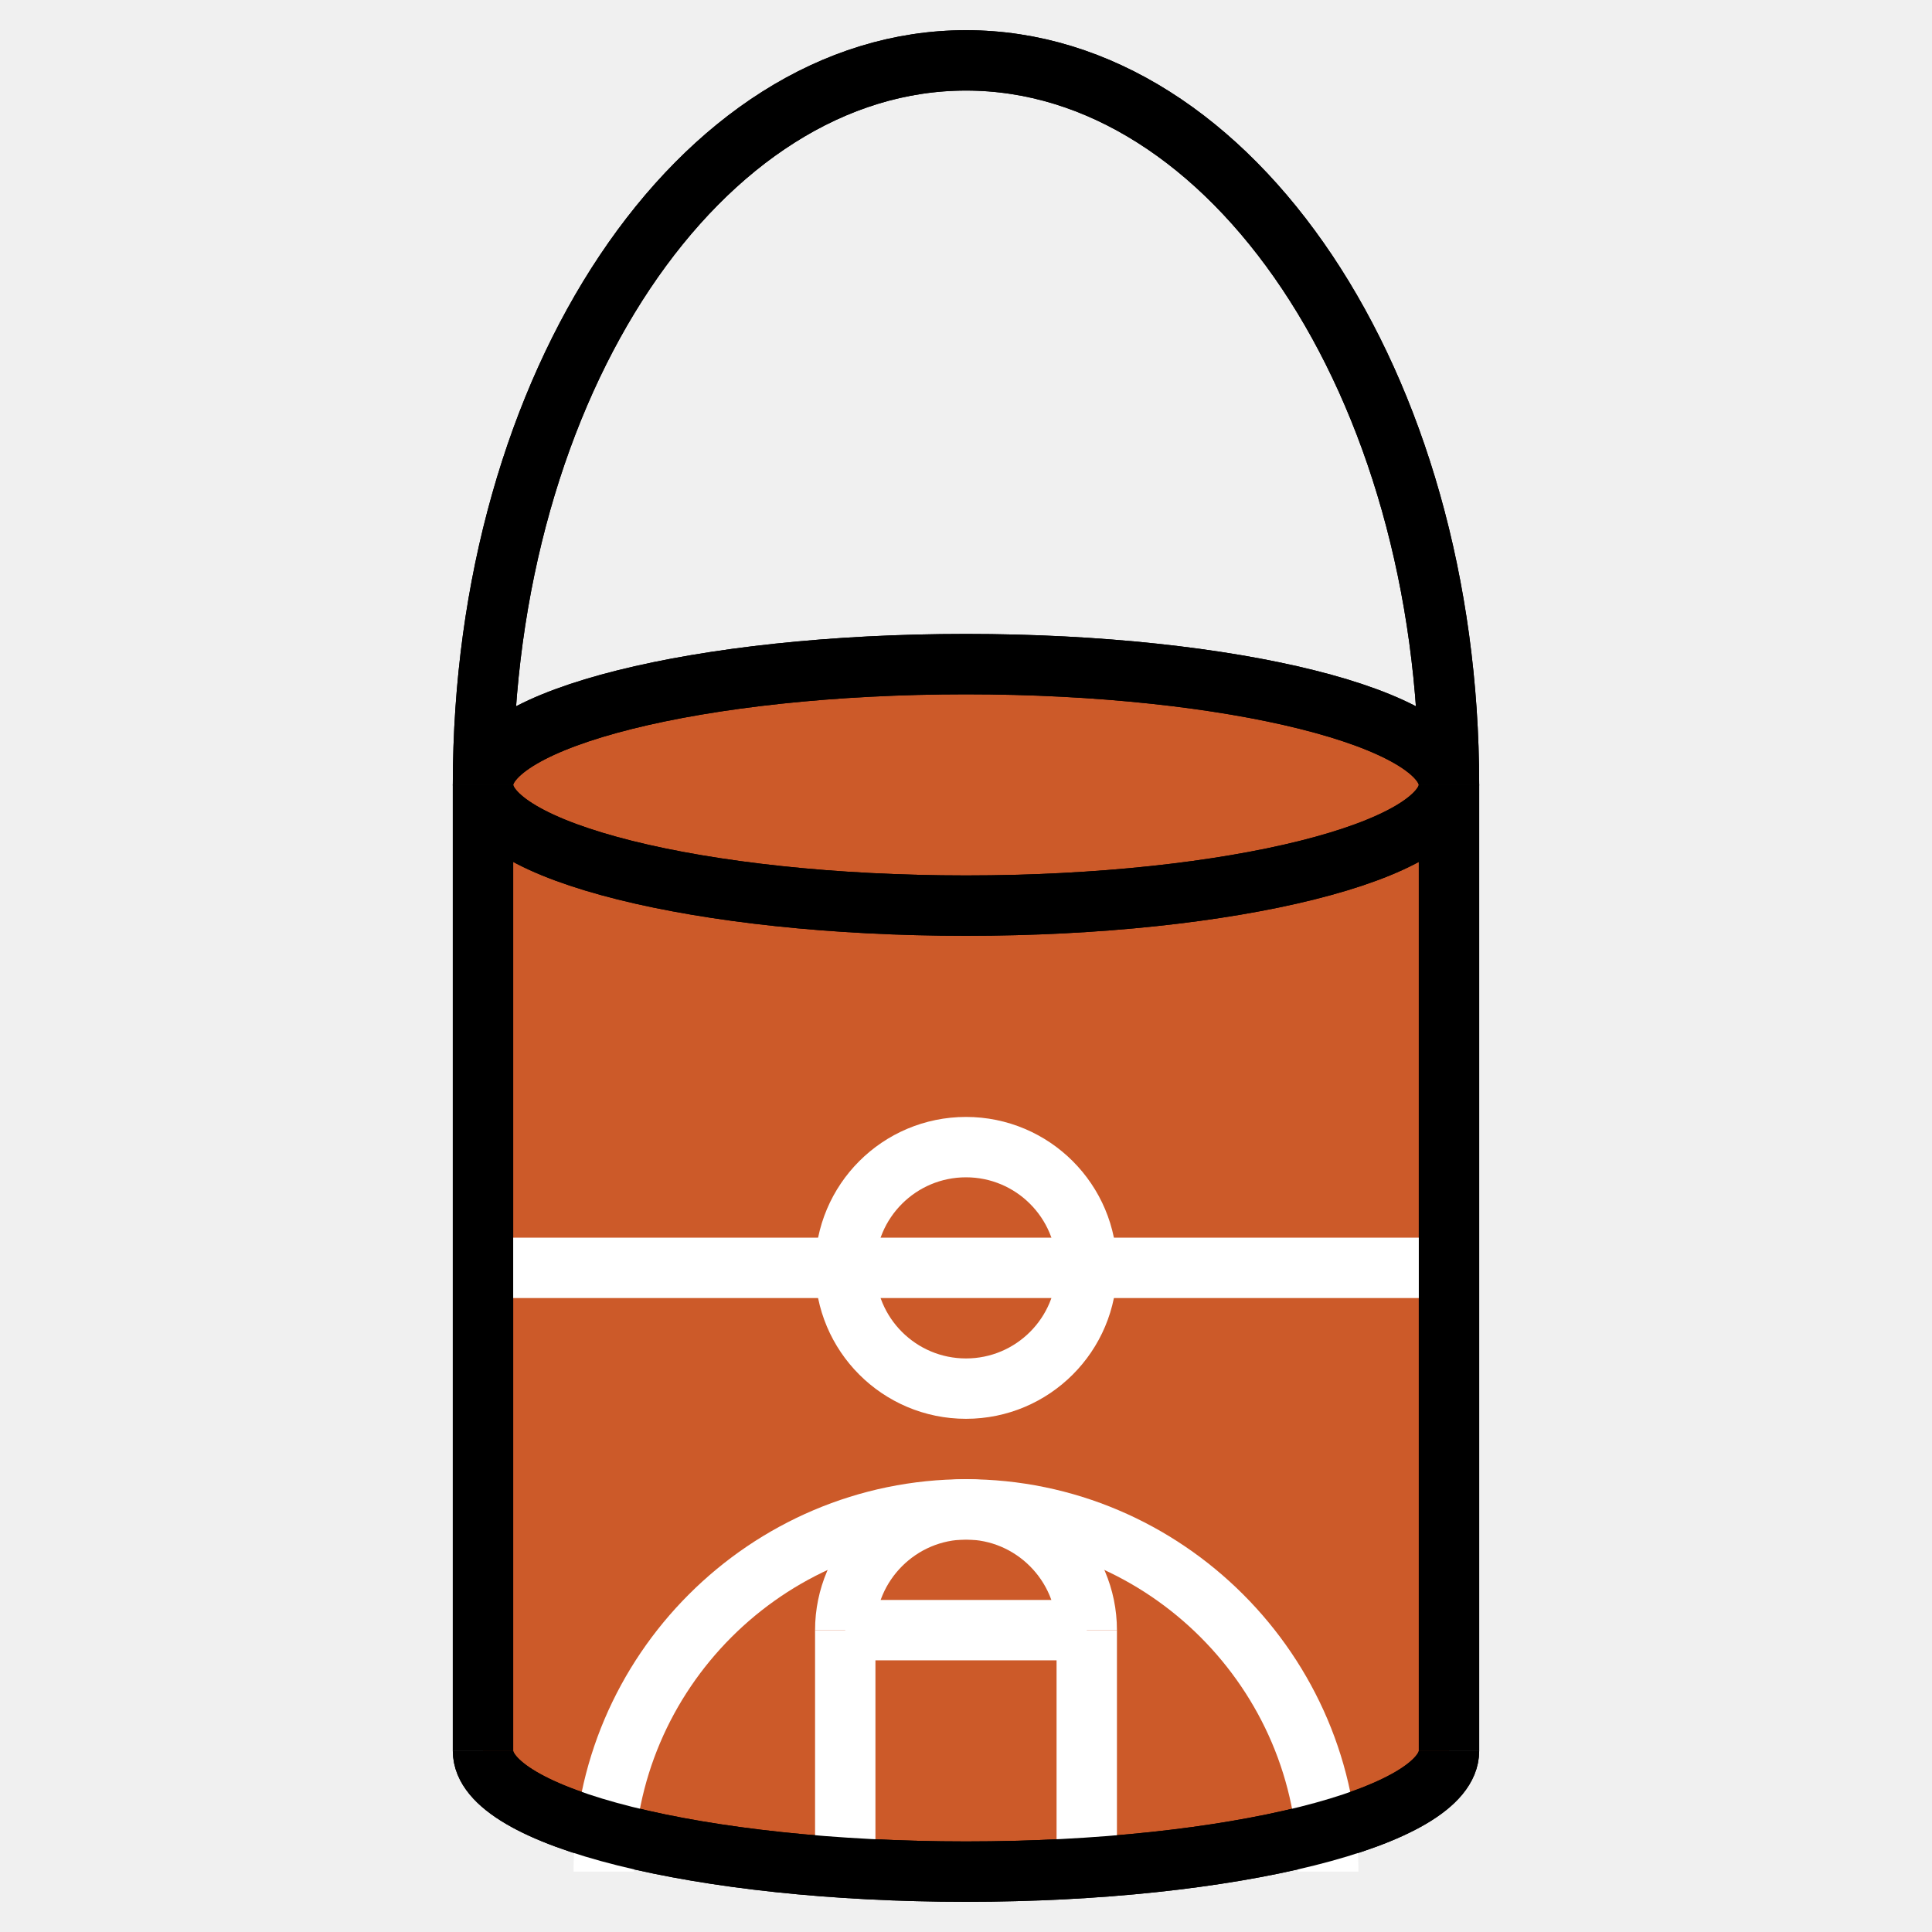
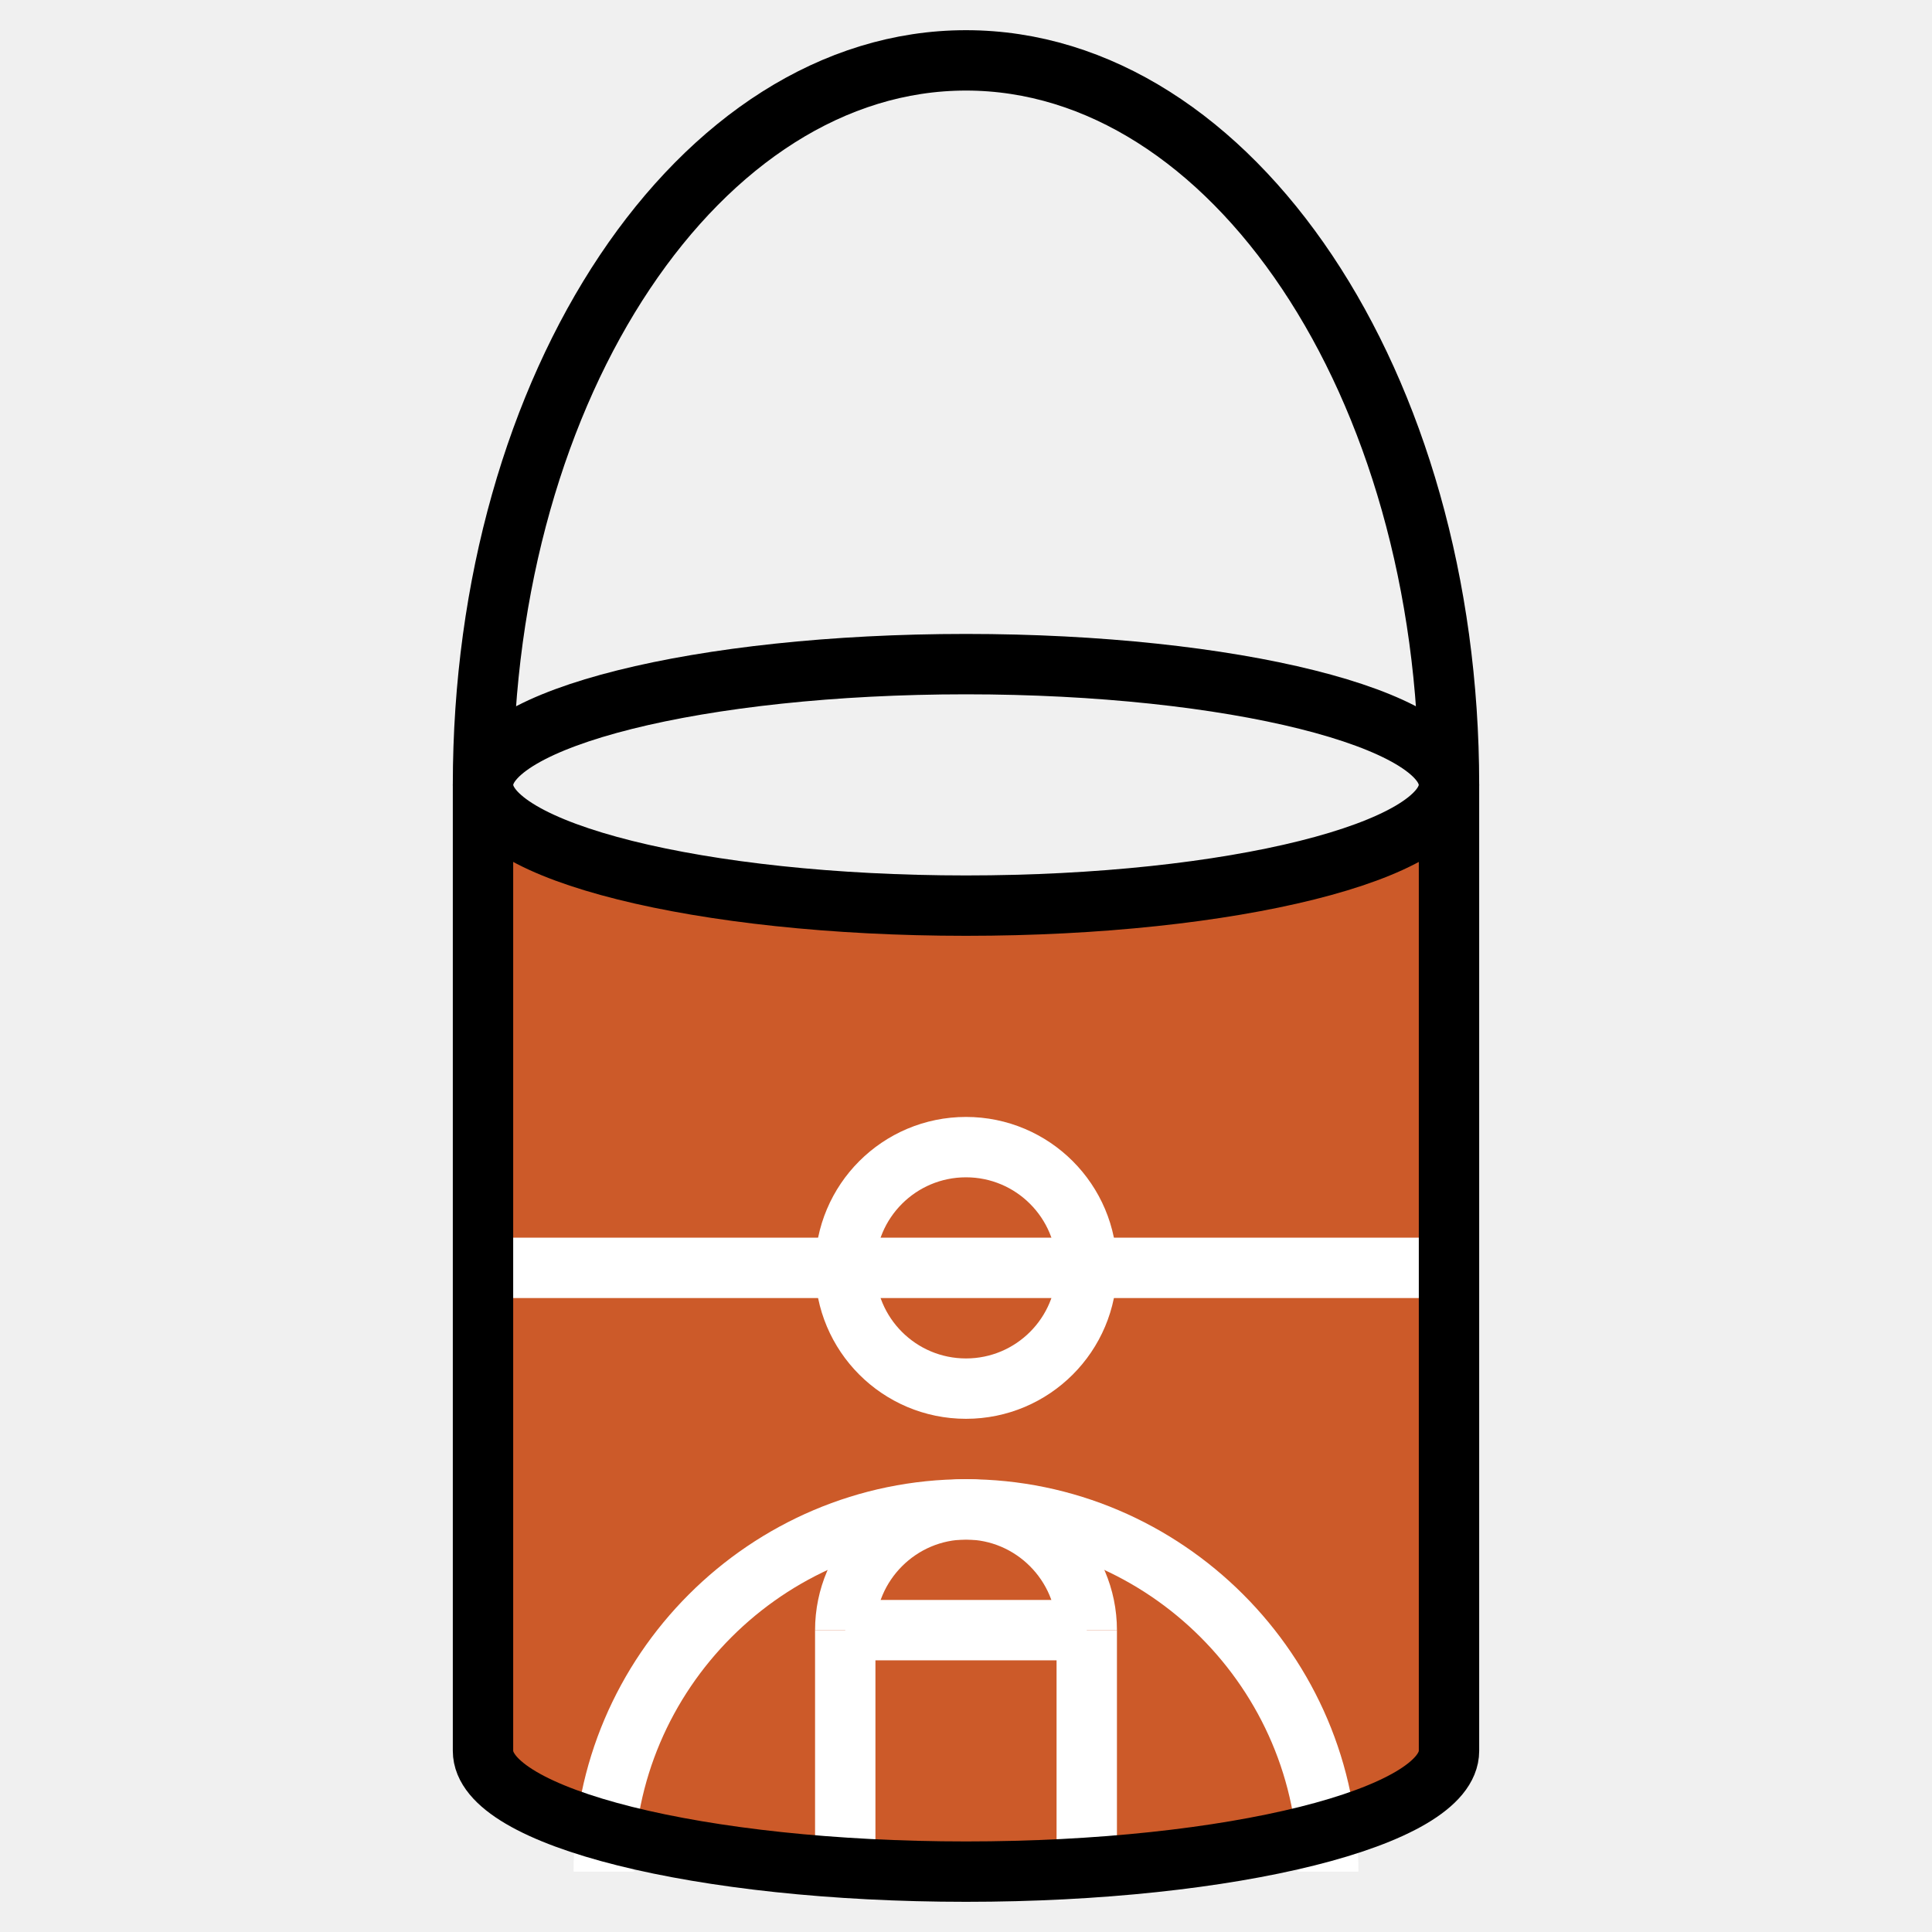
- <svg xmlns="http://www.w3.org/2000/svg" version="1.1" id="Layer_1" x="0px" y="0px" viewBox="0 0 64 64" style="enable-background:new 0 0 64 64;" xml:space="preserve">
+ <svg xmlns="http://www.w3.org/2000/svg" viewBox="0 0 64 64">
  <style type="text/css">
- 	.st0{fill:#CC5A29;}
- 	.st1{fill:none;stroke:#000000;stroke-width:2;stroke-miterlimit:10;}
- 	.st2{fill:none;stroke:#FFFFFF;stroke-width:2;stroke-miterlimit:10;}
+ .st0{fill:#CC5A29;}
+ .st1{fill:none;stroke:#FFFFFF;stroke-width:2;stroke-miterlimit:10;}
+ .st2{fill:none;stroke:#000000;stroke-width:2;stroke-miterlimit:10;}
</style>
-   <g id="XMLID_1_">
-     <g>
-       <path class="st0" d="M48,26c0,17.7,0,32,0,32c0,2.2-7.2,4-16,4s-16-1.8-16-4c0,0,0-14.3,0-32c0,2.2,7.2,4,16,4S48,28.2,48,26z" />
-       <ellipse class="st0" cx="32" cy="26" rx="16" ry="4" />
-     </g>
-     <g>
-       <path class="st1" d="M16,26c0-13.3,7.2-24,16-24" />
-       <path class="st1" d="M48,26c0-13.3-7.2-24-16-24" />
-       <path class="st1" d="M16,26c0-2.2,7.2-4,16-4" />
-       <path class="st1" d="M48,26c0-2.2-7.2-4-16-4" />
-       <path class="st1" d="M16,26c0,2.2,7.2,4,16,4" />
-       <path class="st1" d="M48,26c0,2.2-7.2,4-16,4" />
-       <path class="st1" d="M16,26c0,17.7,0,32,0,32" />
-       <path class="st1" d="M48,26c0,17.7,0,32,0,32" />
-       <path class="st1" d="M16,58c0,2.2,7.2,4,16,4" />
-       <path class="st1" d="M48,58c0,2.2-7.2,4-16,4" />
-     </g>
-   </g>
-   <path class="st2" d="M16,42c0,0,14.3,0,32,0" />
-   <circle class="st2" cx="32" cy="42" r="4" />
-   <path class="st2" d="M28,54c0-2.2,1.8-4,4-4" />
-   <path class="st2" d="M36,54c0-2.2-1.8-4-4-4" />
-   <path class="st2" d="M28,54c0,4.4,0,8,0,8" />
-   <path class="st2" d="M36,54c0,4.4,0,8,0,8" />
-   <path class="st2" d="M28,54c0,0,3.6,0,8,0" />
-   <path class="st2" d="M20,62c0-6.6,5.4-12,12-12" />
-   <path class="st2" d="M44,62c0-6.6-5.4-12-12-12" />
-   <g id="XMLID_2_">
-     <g>
- 	</g>
-     <g>
-       <path class="st1" d="M16,26c0-13.3,7.2-24,16-24" />
-       <path class="st1" d="M48,26c0-13.3-7.2-24-16-24" />
-       <path class="st1" d="M16,26c0-2.2,7.2-4,16-4" />
-       <path class="st1" d="M48,26c0-2.2-7.2-4-16-4" />
-       <path class="st1" d="M16,26c0,2.2,7.2,4,16,4" />
-       <path class="st1" d="M48,26c0,2.2-7.2,4-16,4" />
-       <path class="st1" d="M16,26c0,17.7,0,32,0,32" />
-       <path class="st1" d="M48,26c0,17.7,0,32,0,32" />
-       <path class="st1" d="M16,58c0,2.2,7.2,4,16,4" />
-       <path class="st1" d="M48,58c0,2.2-7.2,4-16,4" />
-     </g>
-   </g>
-   <g>
- </g>
-   <g>
- </g>
-   <g>
- </g>
-   <g>
- </g>
-   <g>
- </g>
-   <g>
- </g>
+   <path class="st0" d="M48,26c0,17.7,0,32,0,32c0,2.2-7.2,4-16,4s-16-1.8-16-4c0,0,0-14.3,0-32c0,2.2,7.2,4,16,4S48,28.2,48,26z" />
+   <path class="st1" d="M16,42c0,0,14.3,0,32,0" />
+   <circle class="st1" cx="32" cy="42" r="4" />
+   <path class="st1" d="M28,54c0-2.2,1.8-4,4-4" />
+   <path class="st1" d="M36,54c0-2.2-1.8-4-4-4" />
+   <path class="st1" d="M28,54c0,4.4,0,8,0,8" />
+   <path class="st1" d="M36,54c0,4.4,0,8,0,8" />
+   <path class="st1" d="M28,54c0,0,3.6,0,8,0" />
+   <path class="st1" d="M20,62c0-6.6,5.4-12,12-12" />
+   <path class="st1" d="M44,62c0-6.6-5.4-12-12-12" />
+   <path class="st2" d="M48,26c0-13.3-7.2-24-16-24S16,12.7,16,26" />
+   <path class="st2" d="M16,26c0-2.2,7.2-4,16-4s16,1.8,16,4s-7.2,4-16,4S16,28.2,16,26z" />
+   <path class="st2" d="M48,26c0,17.7,0,32,0,32c0,2.2-7.2,4-16,4s-16-1.8-16-4c0,0,0-14.3,0-32" />
</svg>
